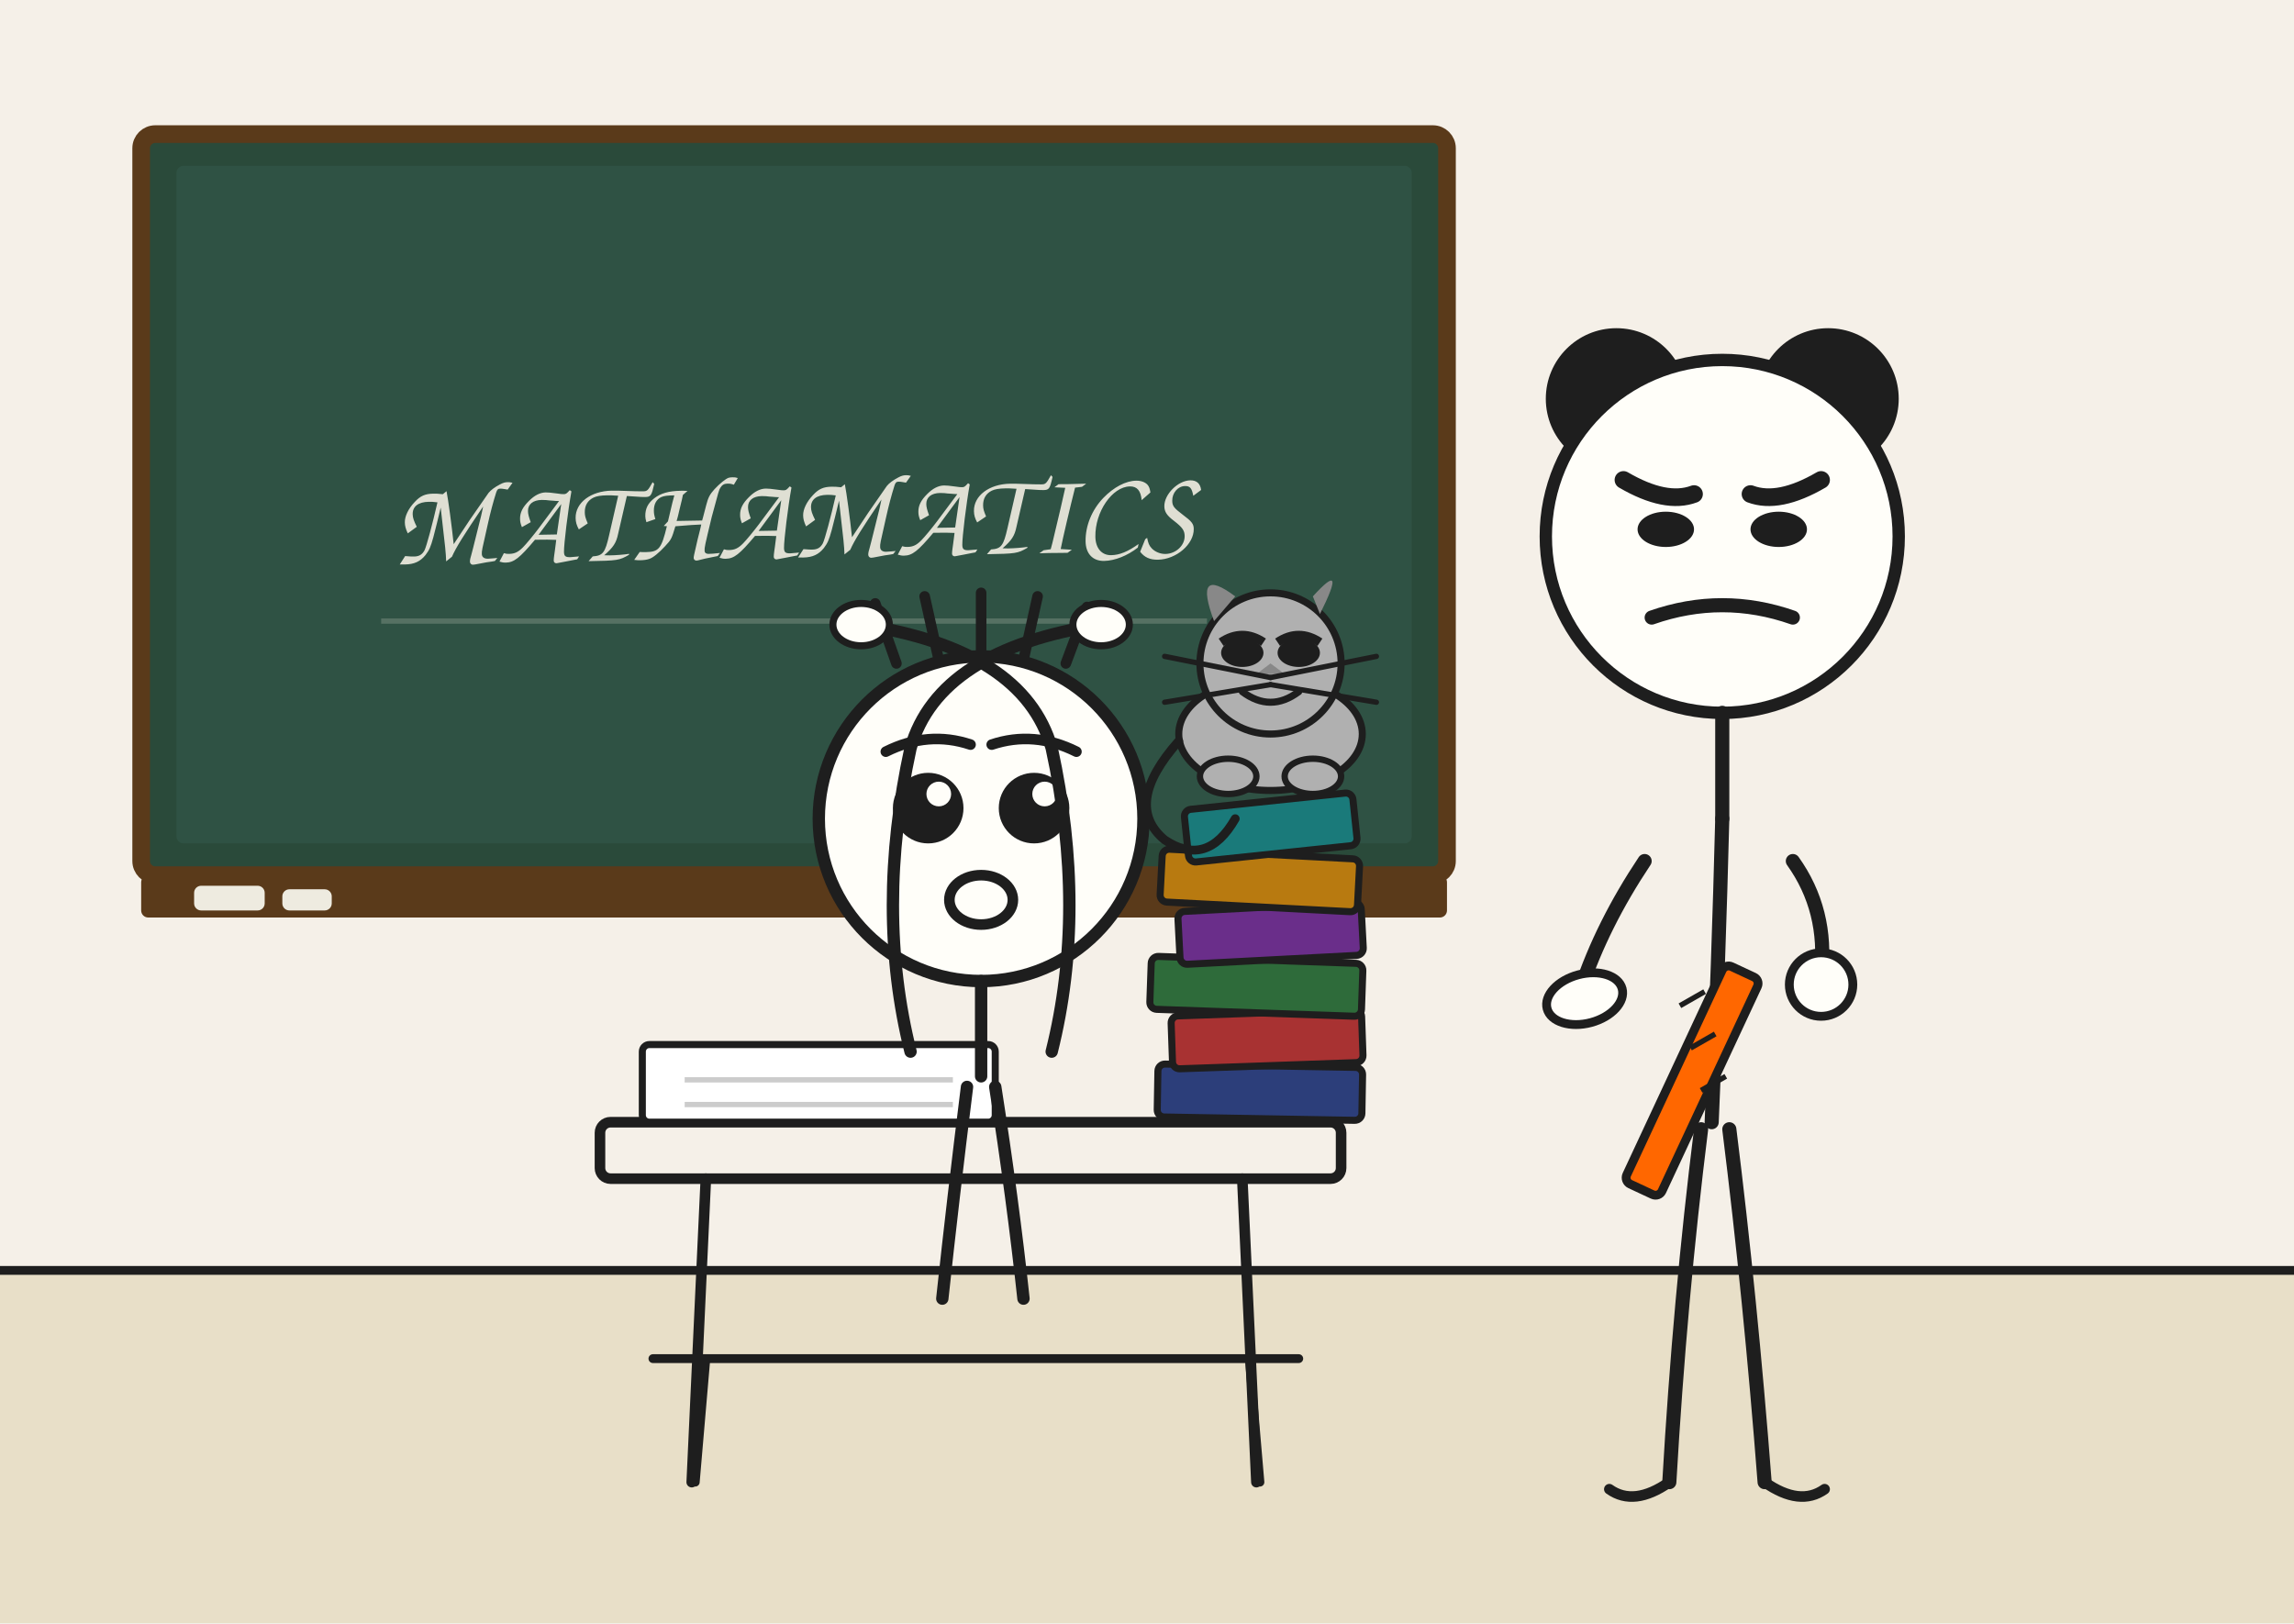
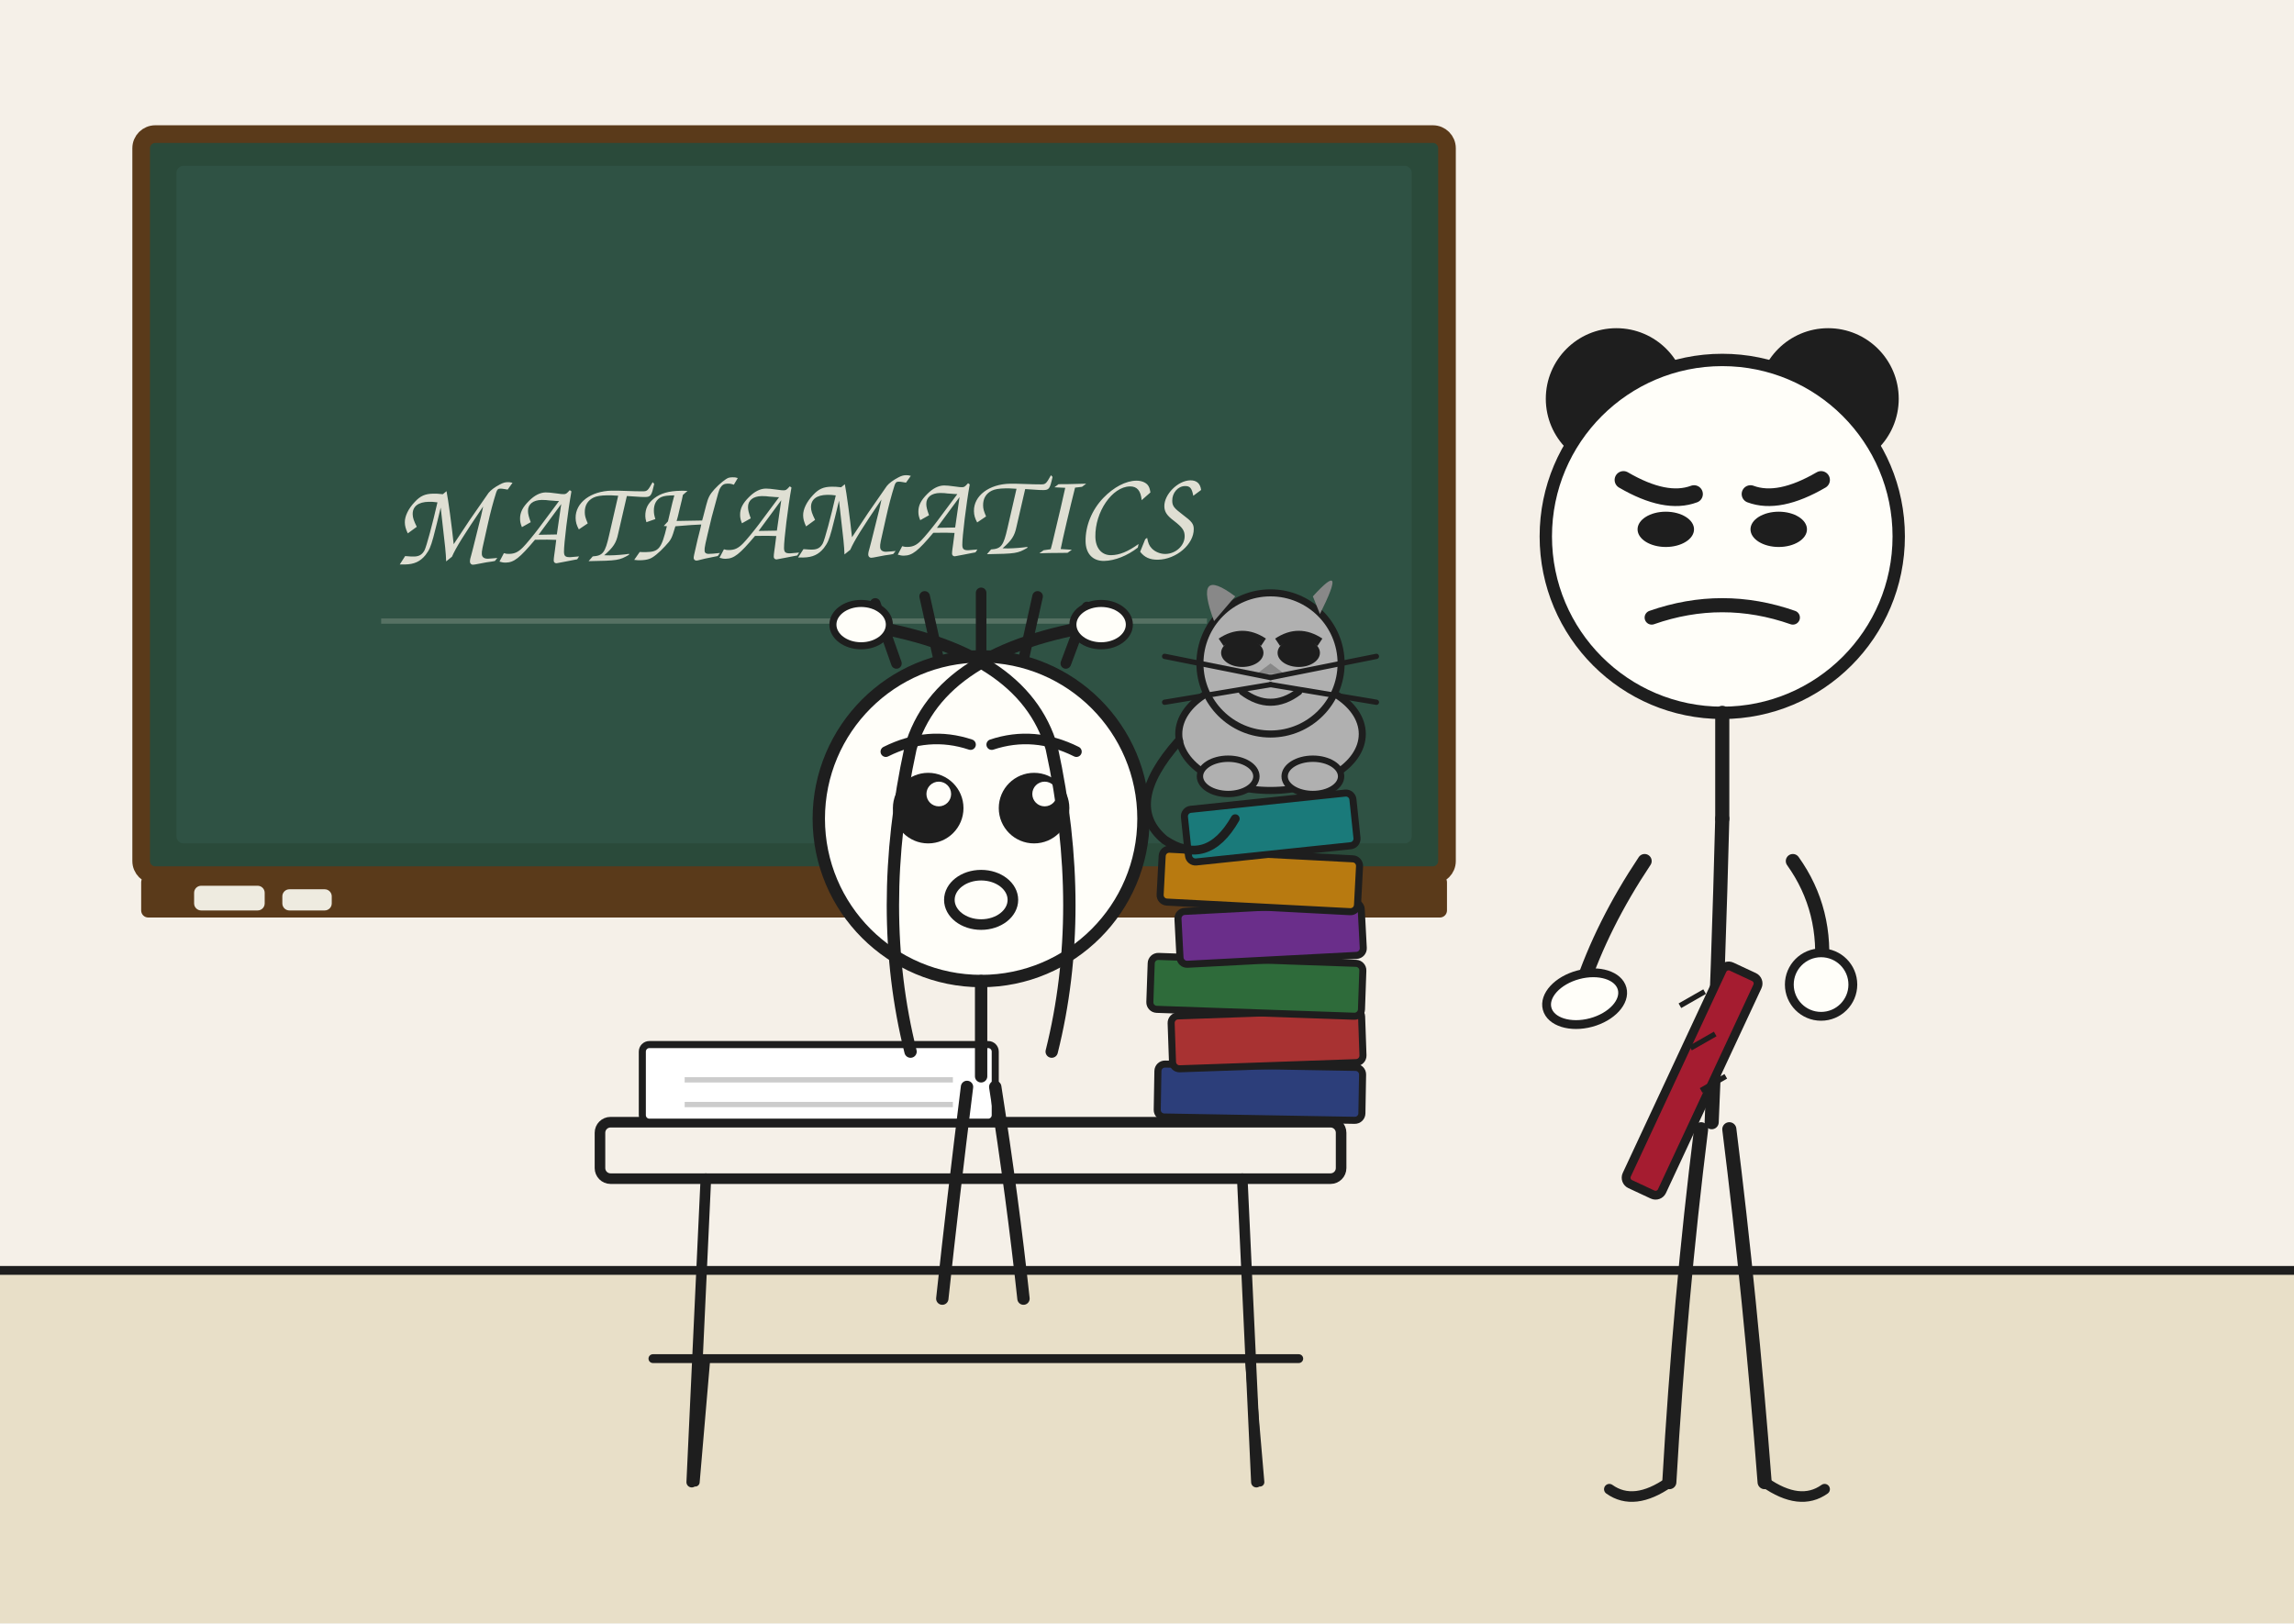
<svg xmlns="http://www.w3.org/2000/svg" viewBox="0 0 650 460" width="650" height="460">
  <rect width="650" height="460" fill="#FFFEF9" />
  <rect width="650" height="360" fill="#F5F0E8" />
  <rect y="360" width="650" height="100" fill="#E8DFC8" />
  <line x1="0" y1="360" x2="650" y2="360" stroke="#1E1E1E" stroke-width="2.5" />
  <rect x="40" y="38" width="370" height="210" rx="4" fill="#2A4A3A" stroke="#5A3A1A" stroke-width="5" />
  <rect x="50" y="47" width="350" height="192" rx="2" fill="#2F5244" />
  <rect x="40" y="248" width="370" height="12" rx="2" fill="#5A3A1A" />
  <rect x="55" y="251" width="20" height="7" rx="2" fill="#EEEBE0" />
  <rect x="80" y="252" width="14" height="6" rx="2" fill="#EEEBE0" />
  <text x="225" y="158" font-family="'Comic Sans MS', 'Segoe Print', cursive" font-size="34" fill="#EEEBE0" text-anchor="middle" opacity="0.92" transform="rotate(-1,225,158)">MATHAMATICS</text>
  <line x1="108" y1="176" x2="342" y2="176" stroke="#EEEBE0" stroke-width="1.5" opacity="0.2" />
  <circle cx="458" cy="113" r="20" fill="#1E1E1E" />
  <circle cx="518" cy="113" r="20" fill="#1E1E1E" />
  <circle cx="488" cy="152" r="50" fill="#FFFEF9" stroke="#1E1E1E" stroke-width="3.5" />
  <ellipse cx="472" cy="150" rx="8" ry="5" fill="#1E1E1E" />
  <ellipse cx="504" cy="150" rx="8" ry="5" fill="#1E1E1E" />
  <path d="M460 136 Q472 143 480 140" stroke="#1E1E1E" stroke-width="5" fill="none" stroke-linecap="round" />
  <path d="M496 140 Q504 143 516 136" stroke="#1E1E1E" stroke-width="5" fill="none" stroke-linecap="round" />
  <path d="M468 175 Q488 168 508 175" stroke="#1E1E1E" stroke-width="4" fill="none" stroke-linecap="round" />
  <line x1="488" y1="202" x2="488" y2="232" stroke="#1E1E1E" stroke-width="4" stroke-linecap="round" />
  <path d="M488 232 Q487 272 485 318" stroke="#1E1E1E" stroke-width="4" fill="none" stroke-linecap="round" />
  <path d="M508 244 Q518 258 516 276" stroke="#1E1E1E" stroke-width="4" fill="none" stroke-linecap="round" />
  <circle cx="516" cy="279" r="9" fill="#FFFEF9" stroke="#1E1E1E" stroke-width="2.5" />
-   <rect x="474" y="272" width="11" height="68" rx="2" fill="#FF6700" stroke="#1E1E1E" stroke-width="2.5" transform="rotate(25,479,306)" />
+   <rect x="474" y="272" width="11" height="68" rx="2" fill="#A51C30" stroke="#1E1E1E" stroke-width="2.5" transform="rotate(25,479,306)" />
  <line x1="476" y1="285" x2="483" y2="281" stroke="#1E1E1E" stroke-width="1.5" />
  <line x1="479" y1="297" x2="486" y2="293" stroke="#1E1E1E" stroke-width="1.5" />
  <line x1="482" y1="309" x2="489" y2="305" stroke="#1E1E1E" stroke-width="1.5" />
  <path d="M466 244 Q454 262 448 280" stroke="#1E1E1E" stroke-width="4" fill="none" stroke-linecap="round" />
  <ellipse cx="449" cy="283" rx="11" ry="7" fill="#FFFEF9" stroke="#1E1E1E" stroke-width="2.5" transform="rotate(-15,449,283)" />
  <path d="M482 320 Q476 368 473 420" stroke="#1E1E1E" stroke-width="4" fill="none" stroke-linecap="round" />
  <path d="M490 320 Q496 368 500 420" stroke="#1E1E1E" stroke-width="4" fill="none" stroke-linecap="round" />
  <path d="M473 420 Q463 427 456 422" stroke="#1E1E1E" stroke-width="3" fill="none" stroke-linecap="round" />
  <path d="M500 420 Q510 427 517 422" stroke="#1E1E1E" stroke-width="3" fill="none" stroke-linecap="round" />
  <rect x="170" y="318" width="210" height="16" rx="3" fill="none" stroke="#1E1E1E" stroke-width="3" />
  <line x1="200" y1="334" x2="196" y2="420" stroke="#1E1E1E" stroke-width="3" stroke-linecap="round" />
  <line x1="352" y1="334" x2="356" y2="420" stroke="#1E1E1E" stroke-width="3" stroke-linecap="round" />
  <line x1="185" y1="385" x2="368" y2="385" stroke="#1E1E1E" stroke-width="2.5" stroke-linecap="round" />
  <line x1="200" y1="385" x2="197" y2="420" stroke="#1E1E1E" stroke-width="2.5" stroke-linecap="round" />
  <line x1="354" y1="385" x2="357" y2="420" stroke="#1E1E1E" stroke-width="2.5" stroke-linecap="round" />
  <rect x="182" y="296" width="100" height="22" rx="2" fill="#fff" stroke="#1E1E1E" stroke-width="2" />
  <line x1="194" y1="306" x2="270" y2="306" stroke="#ccc" stroke-width="1.5" />
  <line x1="194" y1="313" x2="270" y2="313" stroke="#ccc" stroke-width="1.5" />
  <circle cx="278" cy="232" r="46" fill="#FFFEF9" stroke="#1E1E1E" stroke-width="3.5" />
  <line x1="254" y1="188" x2="248" y2="171" stroke="#1E1E1E" stroke-width="3" stroke-linecap="round" />
  <line x1="266" y1="187" x2="262" y2="169" stroke="#1E1E1E" stroke-width="3" stroke-linecap="round" />
  <line x1="278" y1="186" x2="278" y2="168" stroke="#1E1E1E" stroke-width="3" stroke-linecap="round" />
  <line x1="290" y1="187" x2="294" y2="169" stroke="#1E1E1E" stroke-width="3" stroke-linecap="round" />
  <line x1="302" y1="188" x2="308" y2="172" stroke="#1E1E1E" stroke-width="3" stroke-linecap="round" />
  <ellipse cx="263" cy="229" rx="10" ry="10" fill="#1E1E1E" />
  <ellipse cx="293" cy="229" rx="10" ry="10" fill="#1E1E1E" />
  <circle cx="266" cy="225" r="3.5" fill="#FFFEF9" />
  <circle cx="296" cy="225" r="3.5" fill="#FFFEF9" />
  <path d="M251 213 Q263 207 275 211" stroke="#1E1E1E" stroke-width="3" fill="none" stroke-linecap="round" />
  <path d="M281 211 Q293 207 305 213" stroke="#1E1E1E" stroke-width="3" fill="none" stroke-linecap="round" />
  <ellipse cx="278" cy="255" rx="9" ry="7" fill="none" stroke="#1E1E1E" stroke-width="3" />
  <line x1="278" y1="278" x2="278" y2="305" stroke="#1E1E1E" stroke-width="3.5" stroke-linecap="round" />
  <path d="M258 298 Q248 258 258 212 Q266 184 312 177" stroke="#1E1E1E" stroke-width="3.5" fill="none" stroke-linecap="round" />
  <path d="M298 298 Q308 258 298 212 Q290 184 244 177" stroke="#1E1E1E" stroke-width="3.5" fill="none" stroke-linecap="round" />
  <ellipse cx="312" cy="177" rx="8" ry="6" fill="#FFFEF9" stroke="#1E1E1E" stroke-width="2" />
  <ellipse cx="244" cy="177" rx="8" ry="6" fill="#FFFEF9" stroke="#1E1E1E" stroke-width="2" />
  <path d="M274 308 Q270 340 267 368" stroke="#1E1E1E" stroke-width="3.5" fill="none" stroke-linecap="round" />
  <path d="M282 308 Q287 340 290 368" stroke="#1E1E1E" stroke-width="3.5" fill="none" stroke-linecap="round" />
  <rect x="328" y="302" width="58" height="15" rx="2" fill="#2C3E7A" stroke="#1E1E1E" stroke-width="2" transform="rotate(1,357,309)" />
  <rect x="332" y="287" width="54" height="15" rx="2" fill="#A83232" stroke="#1E1E1E" stroke-width="2" transform="rotate(-2,359,294)" />
  <rect x="326" y="272" width="60" height="15" rx="2" fill="#2E6B3A" stroke="#1E1E1E" stroke-width="2" transform="rotate(2,356,279)" />
  <rect x="334" y="257" width="52" height="15" rx="2" fill="#6A2E8A" stroke="#1E1E1E" stroke-width="2" transform="rotate(-3,360,264)" />
  <rect x="329" y="242" width="56" height="15" rx="2" fill="#B87A10" stroke="#1E1E1E" stroke-width="2" transform="rotate(3,357,249)" />
  <rect x="336" y="227" width="48" height="15" rx="2" fill="#1A7A7A" stroke="#1E1E1E" stroke-width="2" transform="rotate(-6,360,234)" />
  <ellipse cx="360" cy="208" rx="26" ry="16" fill="#B0B0B0" stroke="#1E1E1E" stroke-width="2" />
  <circle cx="360" cy="188" r="20" fill="#B0B0B0" stroke="#1E1E1E" stroke-width="2" />
  <path d="M344 176 Q338 160 350 169 Z" fill="#888" />
  <path d="M374 174 Q382 158 372 169 Z" fill="#888" />
  <ellipse cx="352" cy="185" rx="6" ry="4" fill="#1E1E1E" />
  <ellipse cx="368" cy="185" rx="6" ry="4" fill="#1E1E1E" />
  <path d="M346 182 Q352 178 358 182" stroke="#1E1E1E" stroke-width="2.5" fill="none" />
  <path d="M362 182 Q368 178 374 182" stroke="#1E1E1E" stroke-width="2.5" fill="none" />
  <path d="M352 196 Q360 202 368 196" stroke="#1E1E1E" stroke-width="2" fill="none" stroke-linecap="round" />
  <path d="M356 191 L360 188 L364 191 Z" fill="#888" />
  <line x1="360" y1="192" x2="330" y2="186" stroke="#1E1E1E" stroke-width="1.5" stroke-linecap="round" />
  <line x1="360" y1="194" x2="330" y2="199" stroke="#1E1E1E" stroke-width="1.5" stroke-linecap="round" />
  <line x1="360" y1="192" x2="390" y2="186" stroke="#1E1E1E" stroke-width="1.5" stroke-linecap="round" />
  <line x1="360" y1="194" x2="390" y2="199" stroke="#1E1E1E" stroke-width="1.5" stroke-linecap="round" />
  <path d="M334 210 Q318 228 330 238 Q342 246 350 232" stroke="#1E1E1E" stroke-width="2.5" fill="none" stroke-linecap="round" />
  <ellipse cx="348" cy="220" rx="8" ry="5" fill="#B0B0B0" stroke="#1E1E1E" stroke-width="1.8" />
  <ellipse cx="372" cy="220" rx="8" ry="5" fill="#B0B0B0" stroke="#1E1E1E" stroke-width="1.8" />
</svg>
